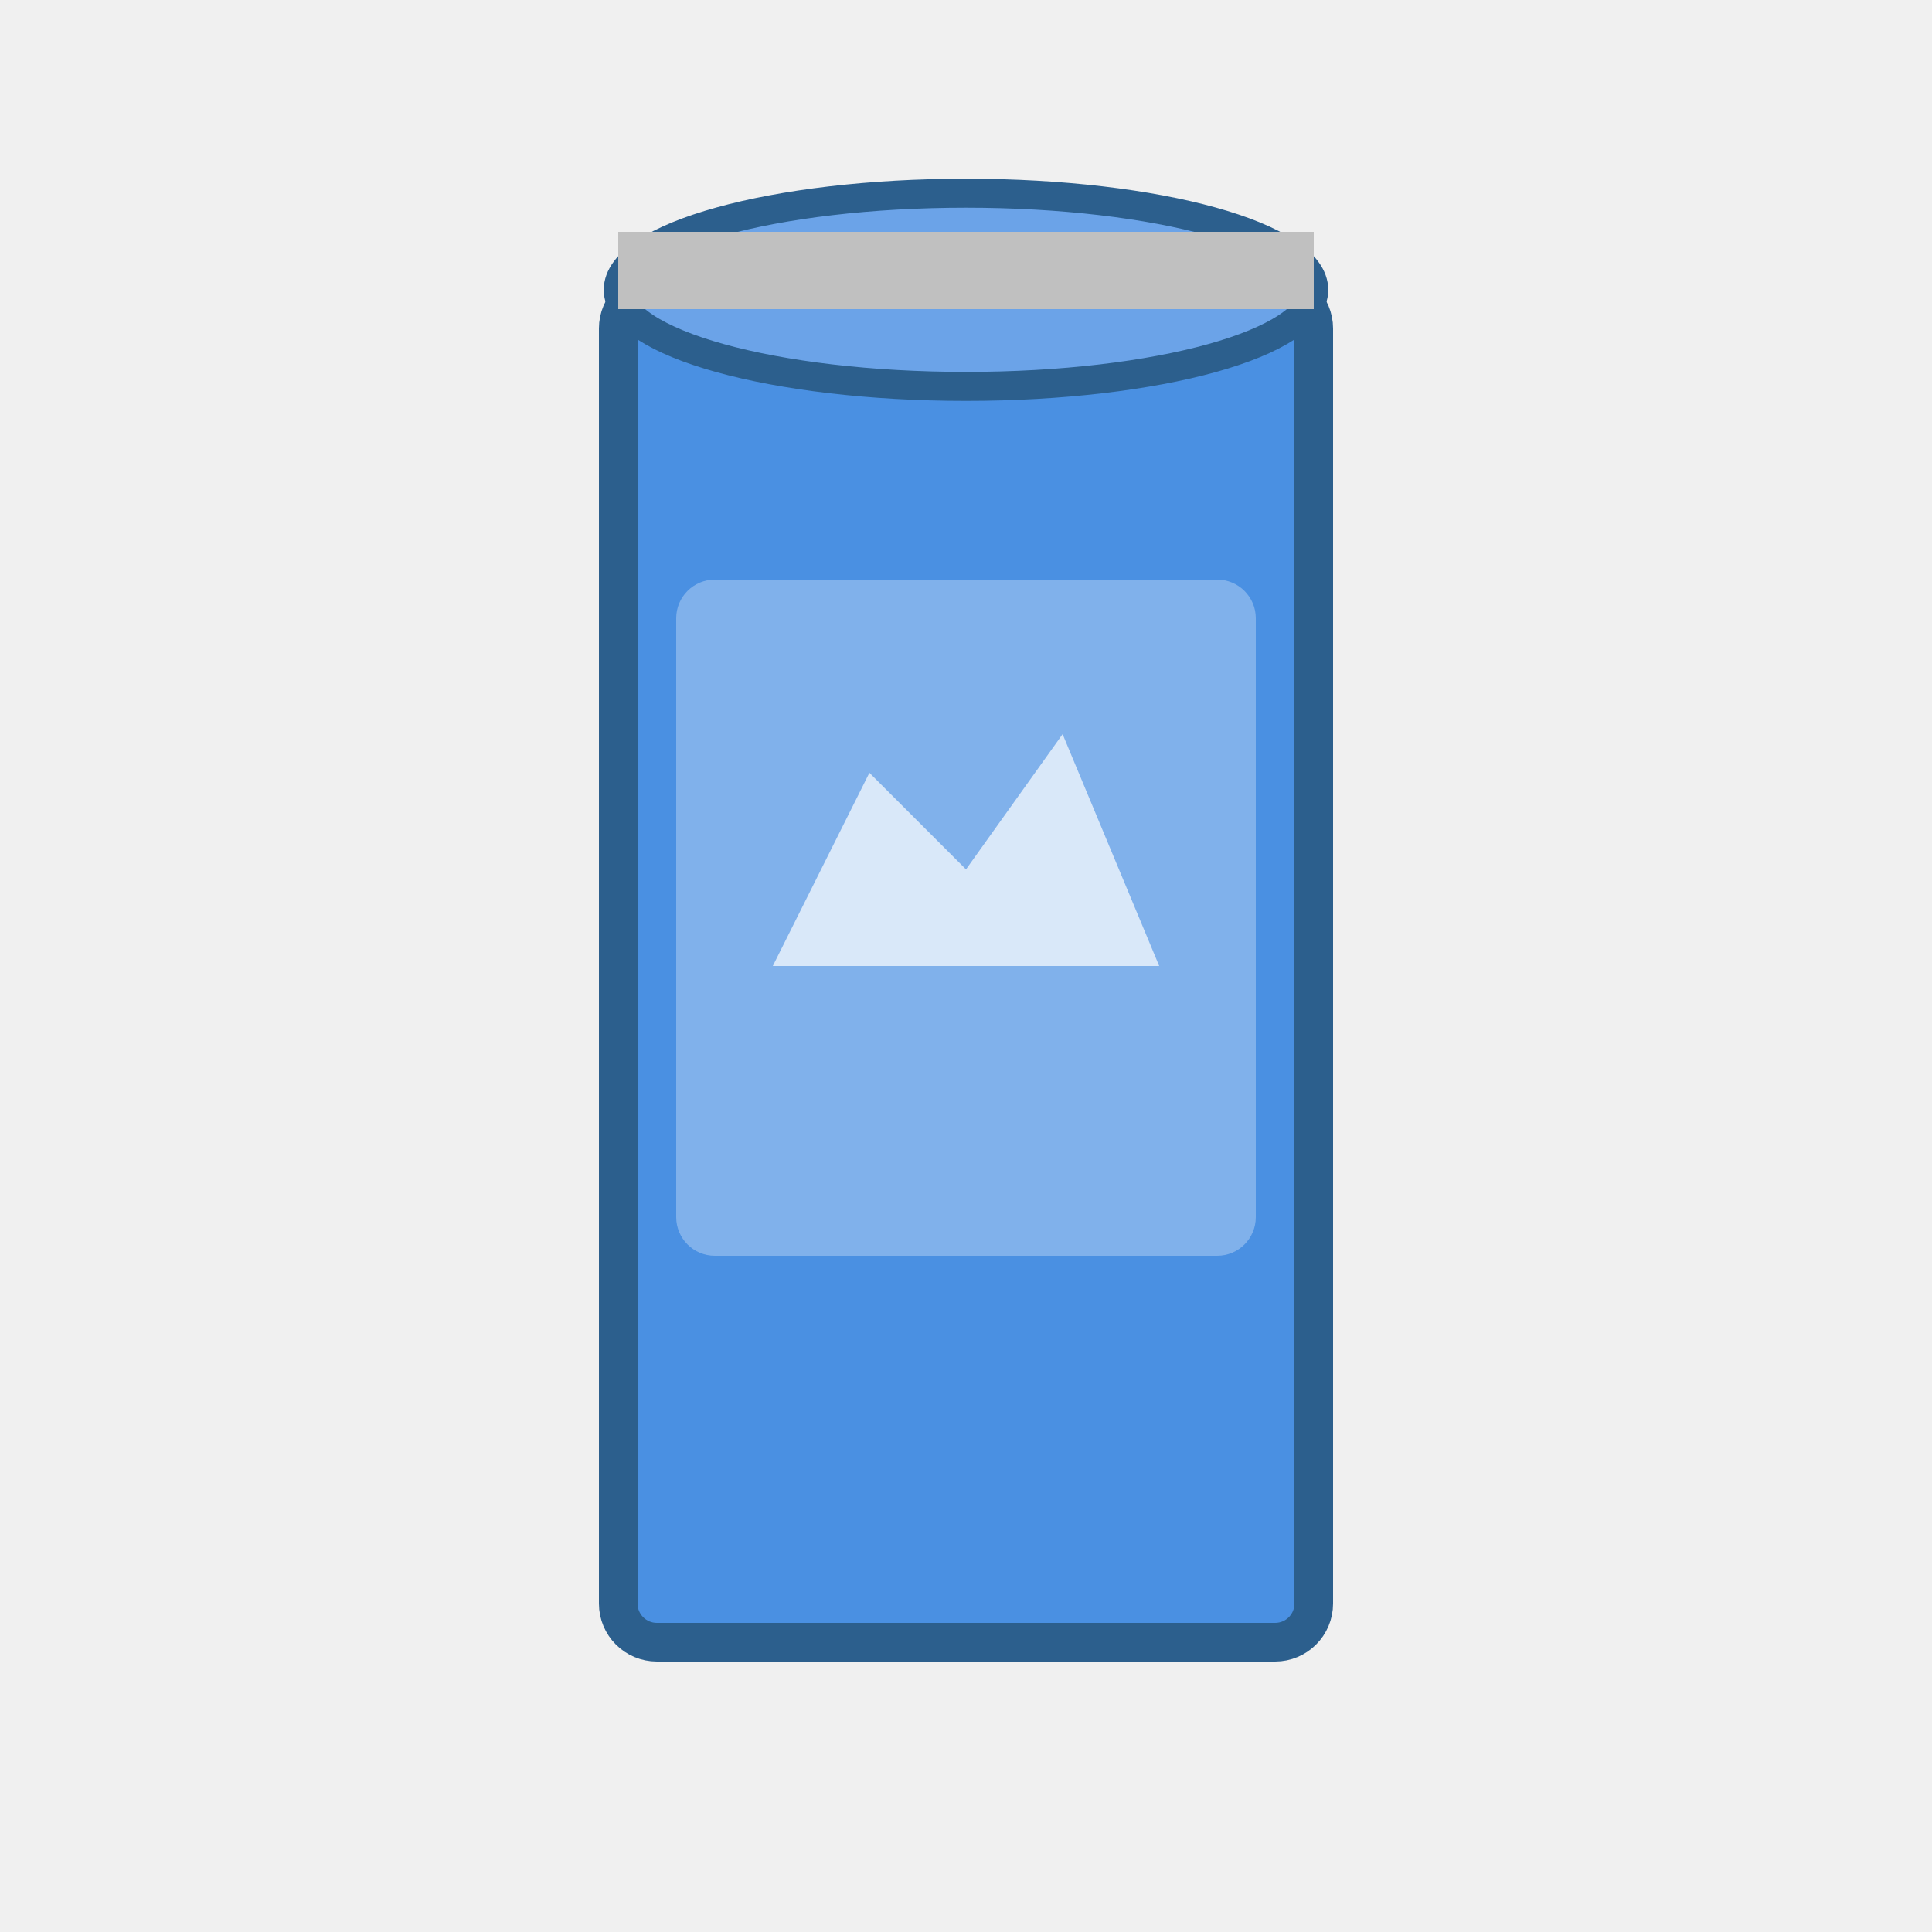
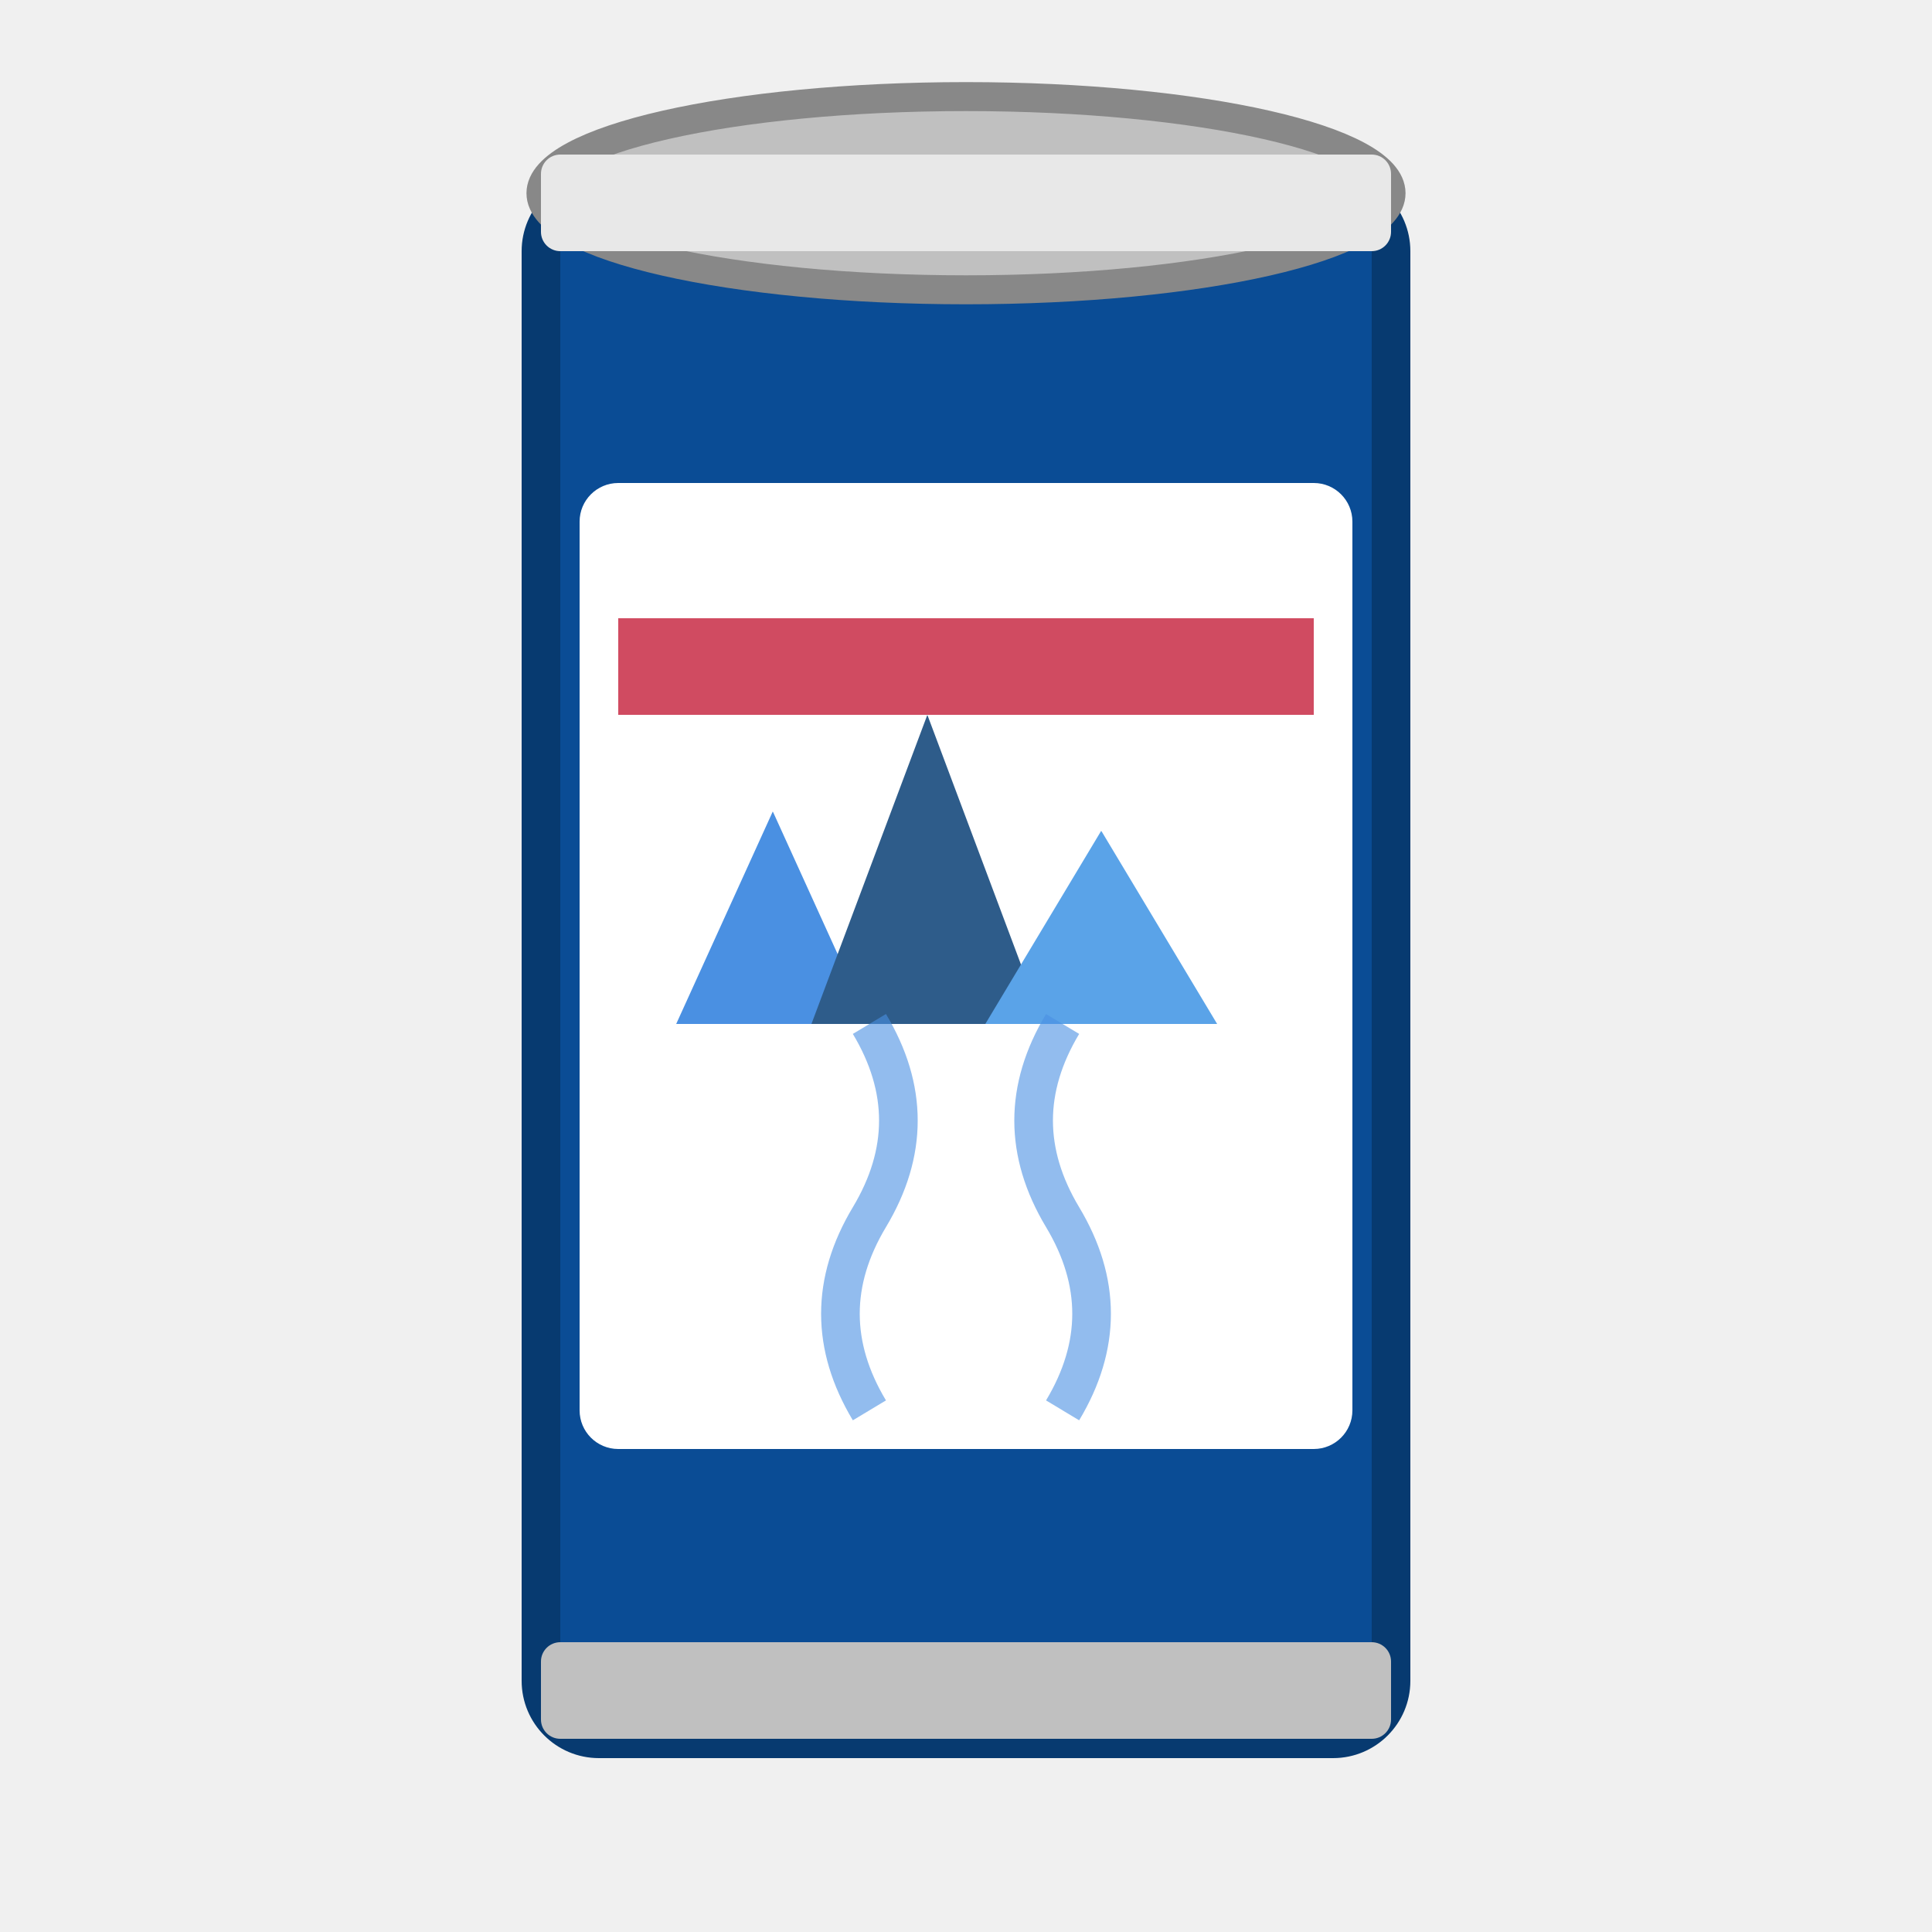
<svg xmlns="http://www.w3.org/2000/svg" viewBox="0 0 100 100" width="70" height="70">
-   <rect x="32" y="15" width="36" height="70" rx="2" fill="#4A90E2" stroke="#2C5F8D" stroke-width="2" />
-   <ellipse cx="50" cy="15" rx="18" ry="5" fill="#6BA3E8" stroke="#2C5F8D" stroke-width="1.5" />
-   <rect x="32" y="12" width="36" height="4" fill="#C0C0C0" />
-   <rect x="35" y="30" width="30" height="35" fill="#FFFFFF" opacity="0.3" rx="2" />
-   <path d="M 40 50 L 45 40 L 50 45 L 55 38 L 60 50 Z" fill="#FFFFFF" opacity="0.7" />
+   <rect x="28" y="10" width="44" height="80" rx="3" fill="#0A4C95" stroke="#073A70" stroke-width="2" />
+   <ellipse cx="50" cy="10" rx="22" ry="5" fill="#C0C0C0" stroke="#888" stroke-width="1.5" />
+   <rect x="28" y="8" width="44" height="5" fill="#E8E8E8" rx="1" />
+   <rect x="30" y="25" width="40" height="50" fill="#FFFFFF" rx="2" />
+   <g transform="translate(50, 45)">
+     <path d="M -15 8 L -10 -3 L -5 8 Z" fill="#4A90E2" />
+     <path d="M -8 8 L -2 -8 L 4 8 Z" fill="#2E5C8A" />
+     <path d="M 1 8 L 7 -2 L 13 8 Z" fill="#5AA3E8" />
+     <path d="M -10 -3 L -8 -1 L -6 -3" fill="#FFFFFF" opacity="0.9" />
+     <path d="M -2 -8 L 1 -4 L 4 -8" fill="#FFFFFF" opacity="0.9" />
+     <path d="M 7 -2 L 9 0 L 11 -2" fill="#FFFFFF" opacity="0.9" />
+   </g>
+   <rect x="32" y="32" width="36" height="5" fill="#C41E3A" opacity="0.8" />
+   <path d="M 45 53 Q 48 58 45 63 Q 42 68 45 73" stroke="#4A90E2" stroke-width="2" fill="none" opacity="0.6" />
+   <path d="M 55 53 Q 52 58 55 63 Q 58 68 55 73" stroke="#4A90E2" stroke-width="2" fill="none" opacity="0.6" />
+   <rect x="28" y="85" width="44" height="5" fill="#C0C0C0" rx="1" />
</svg>
